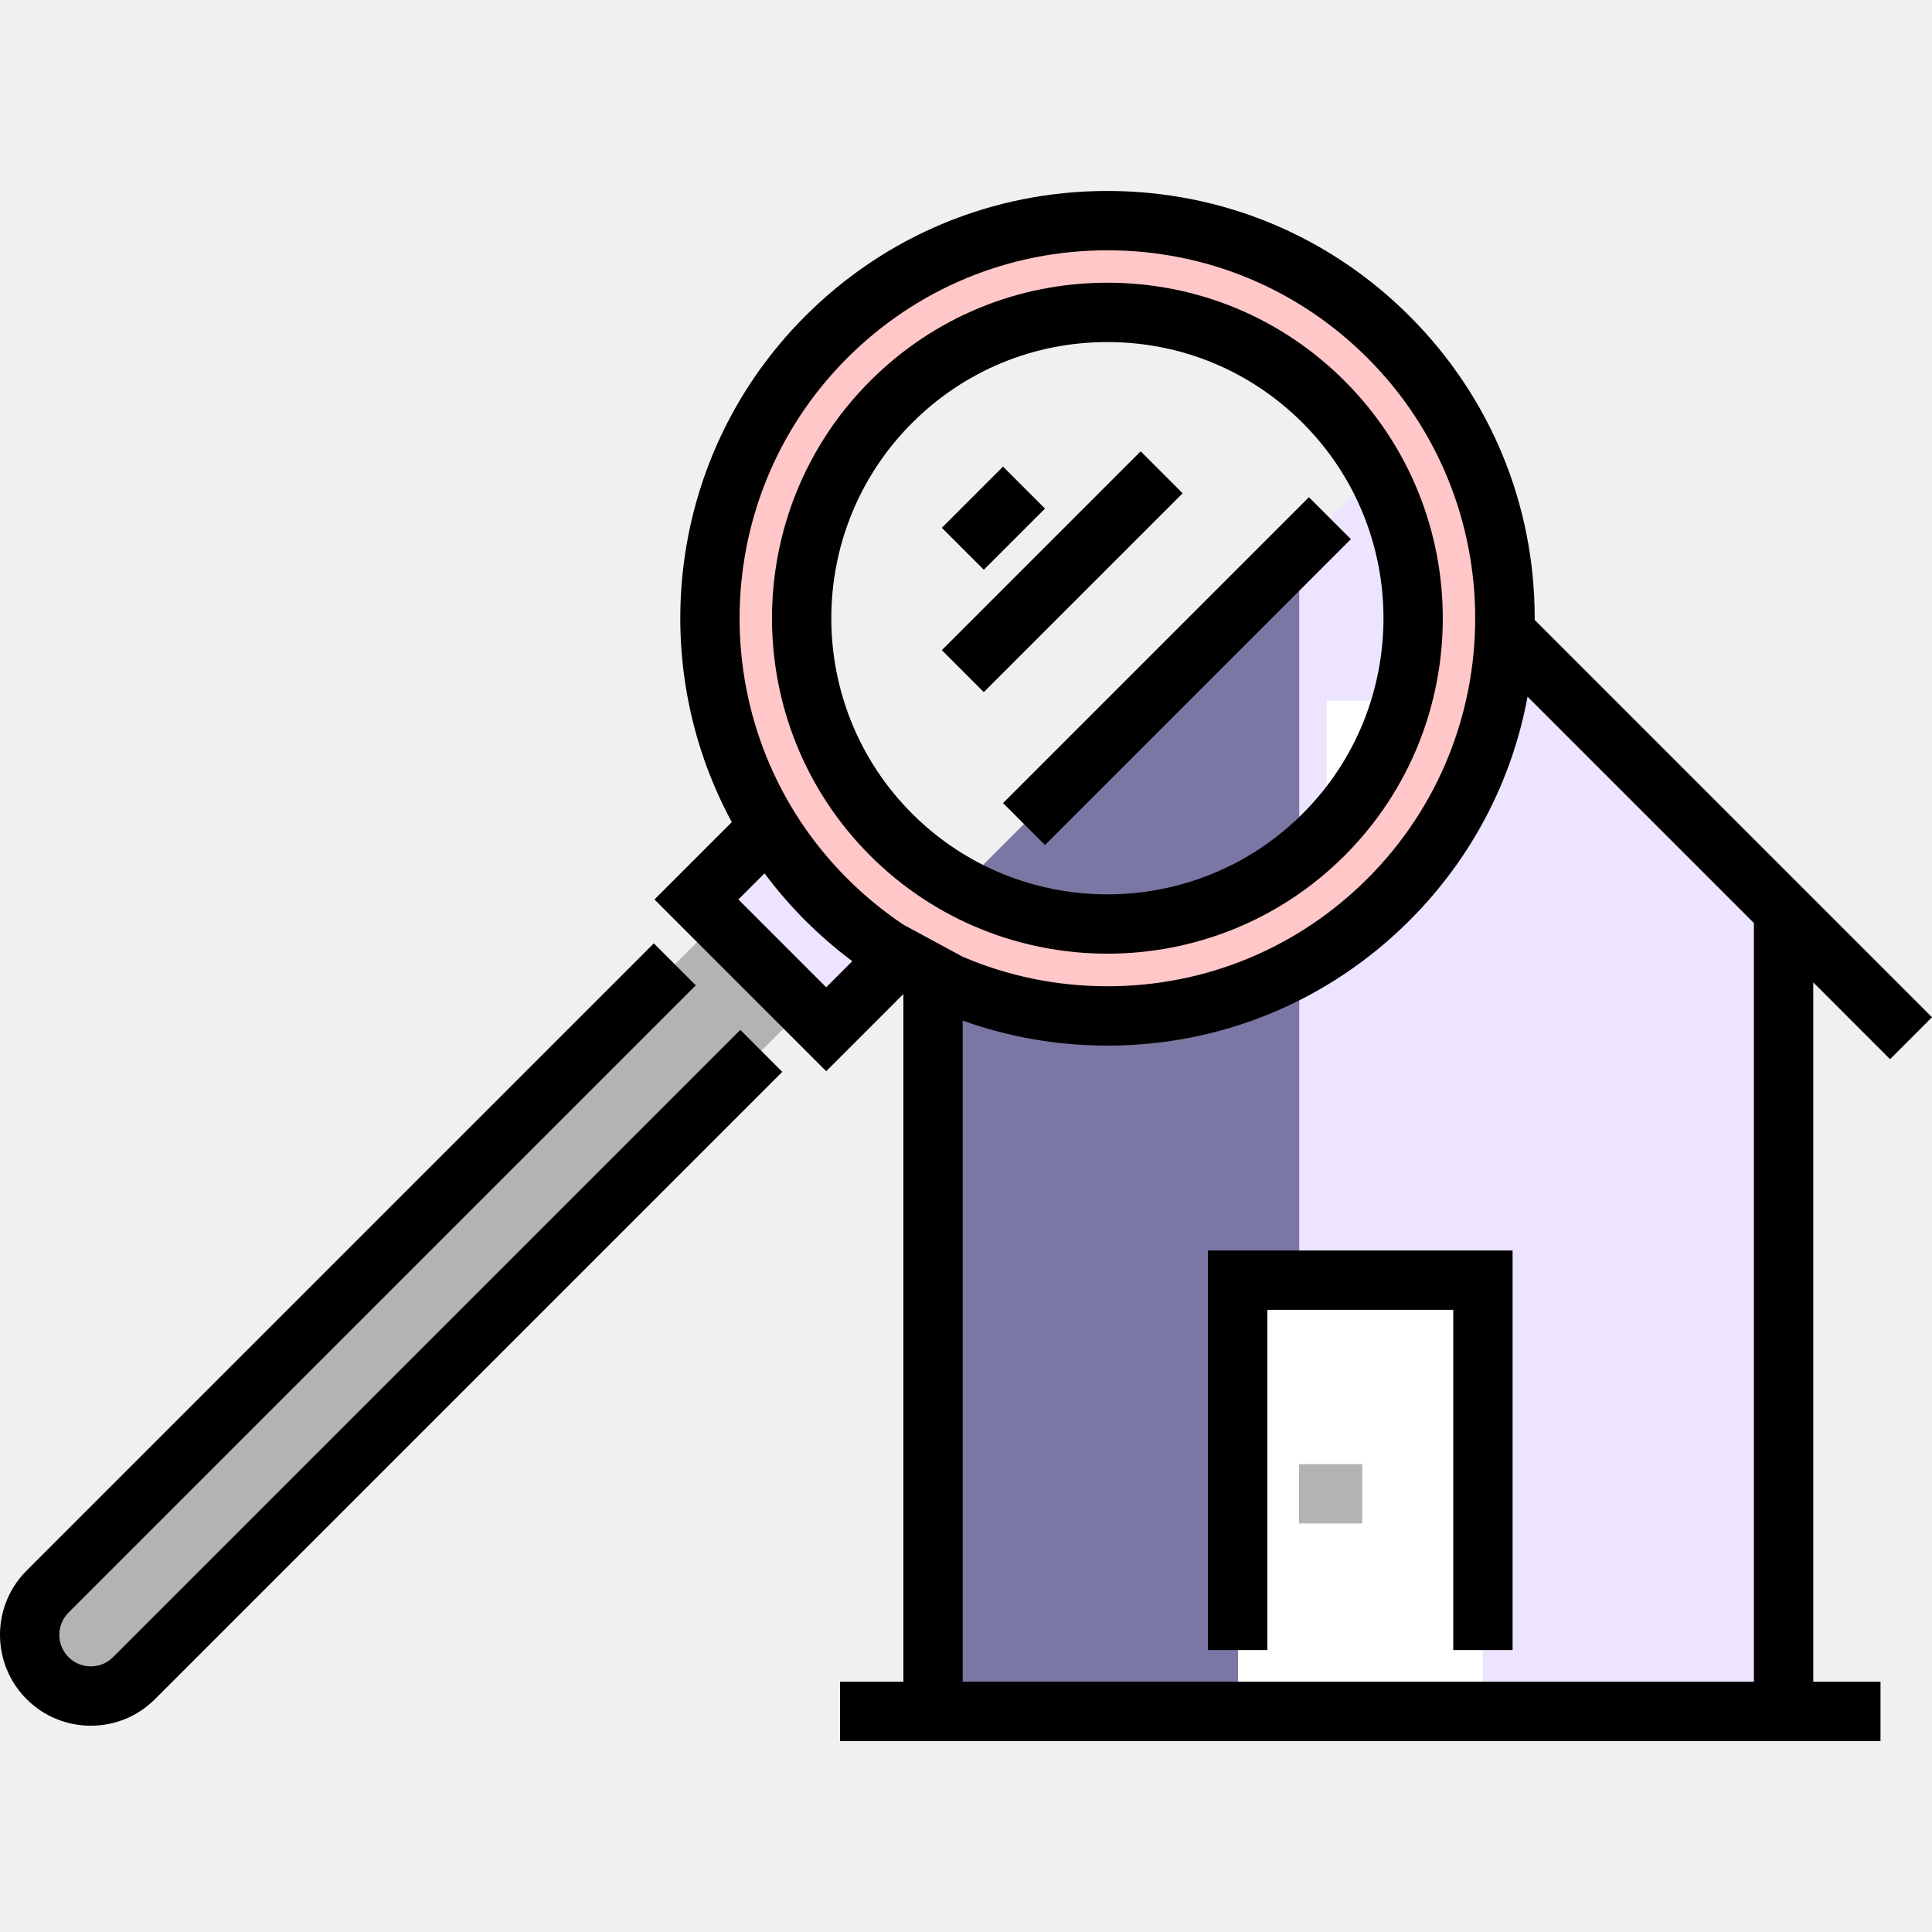
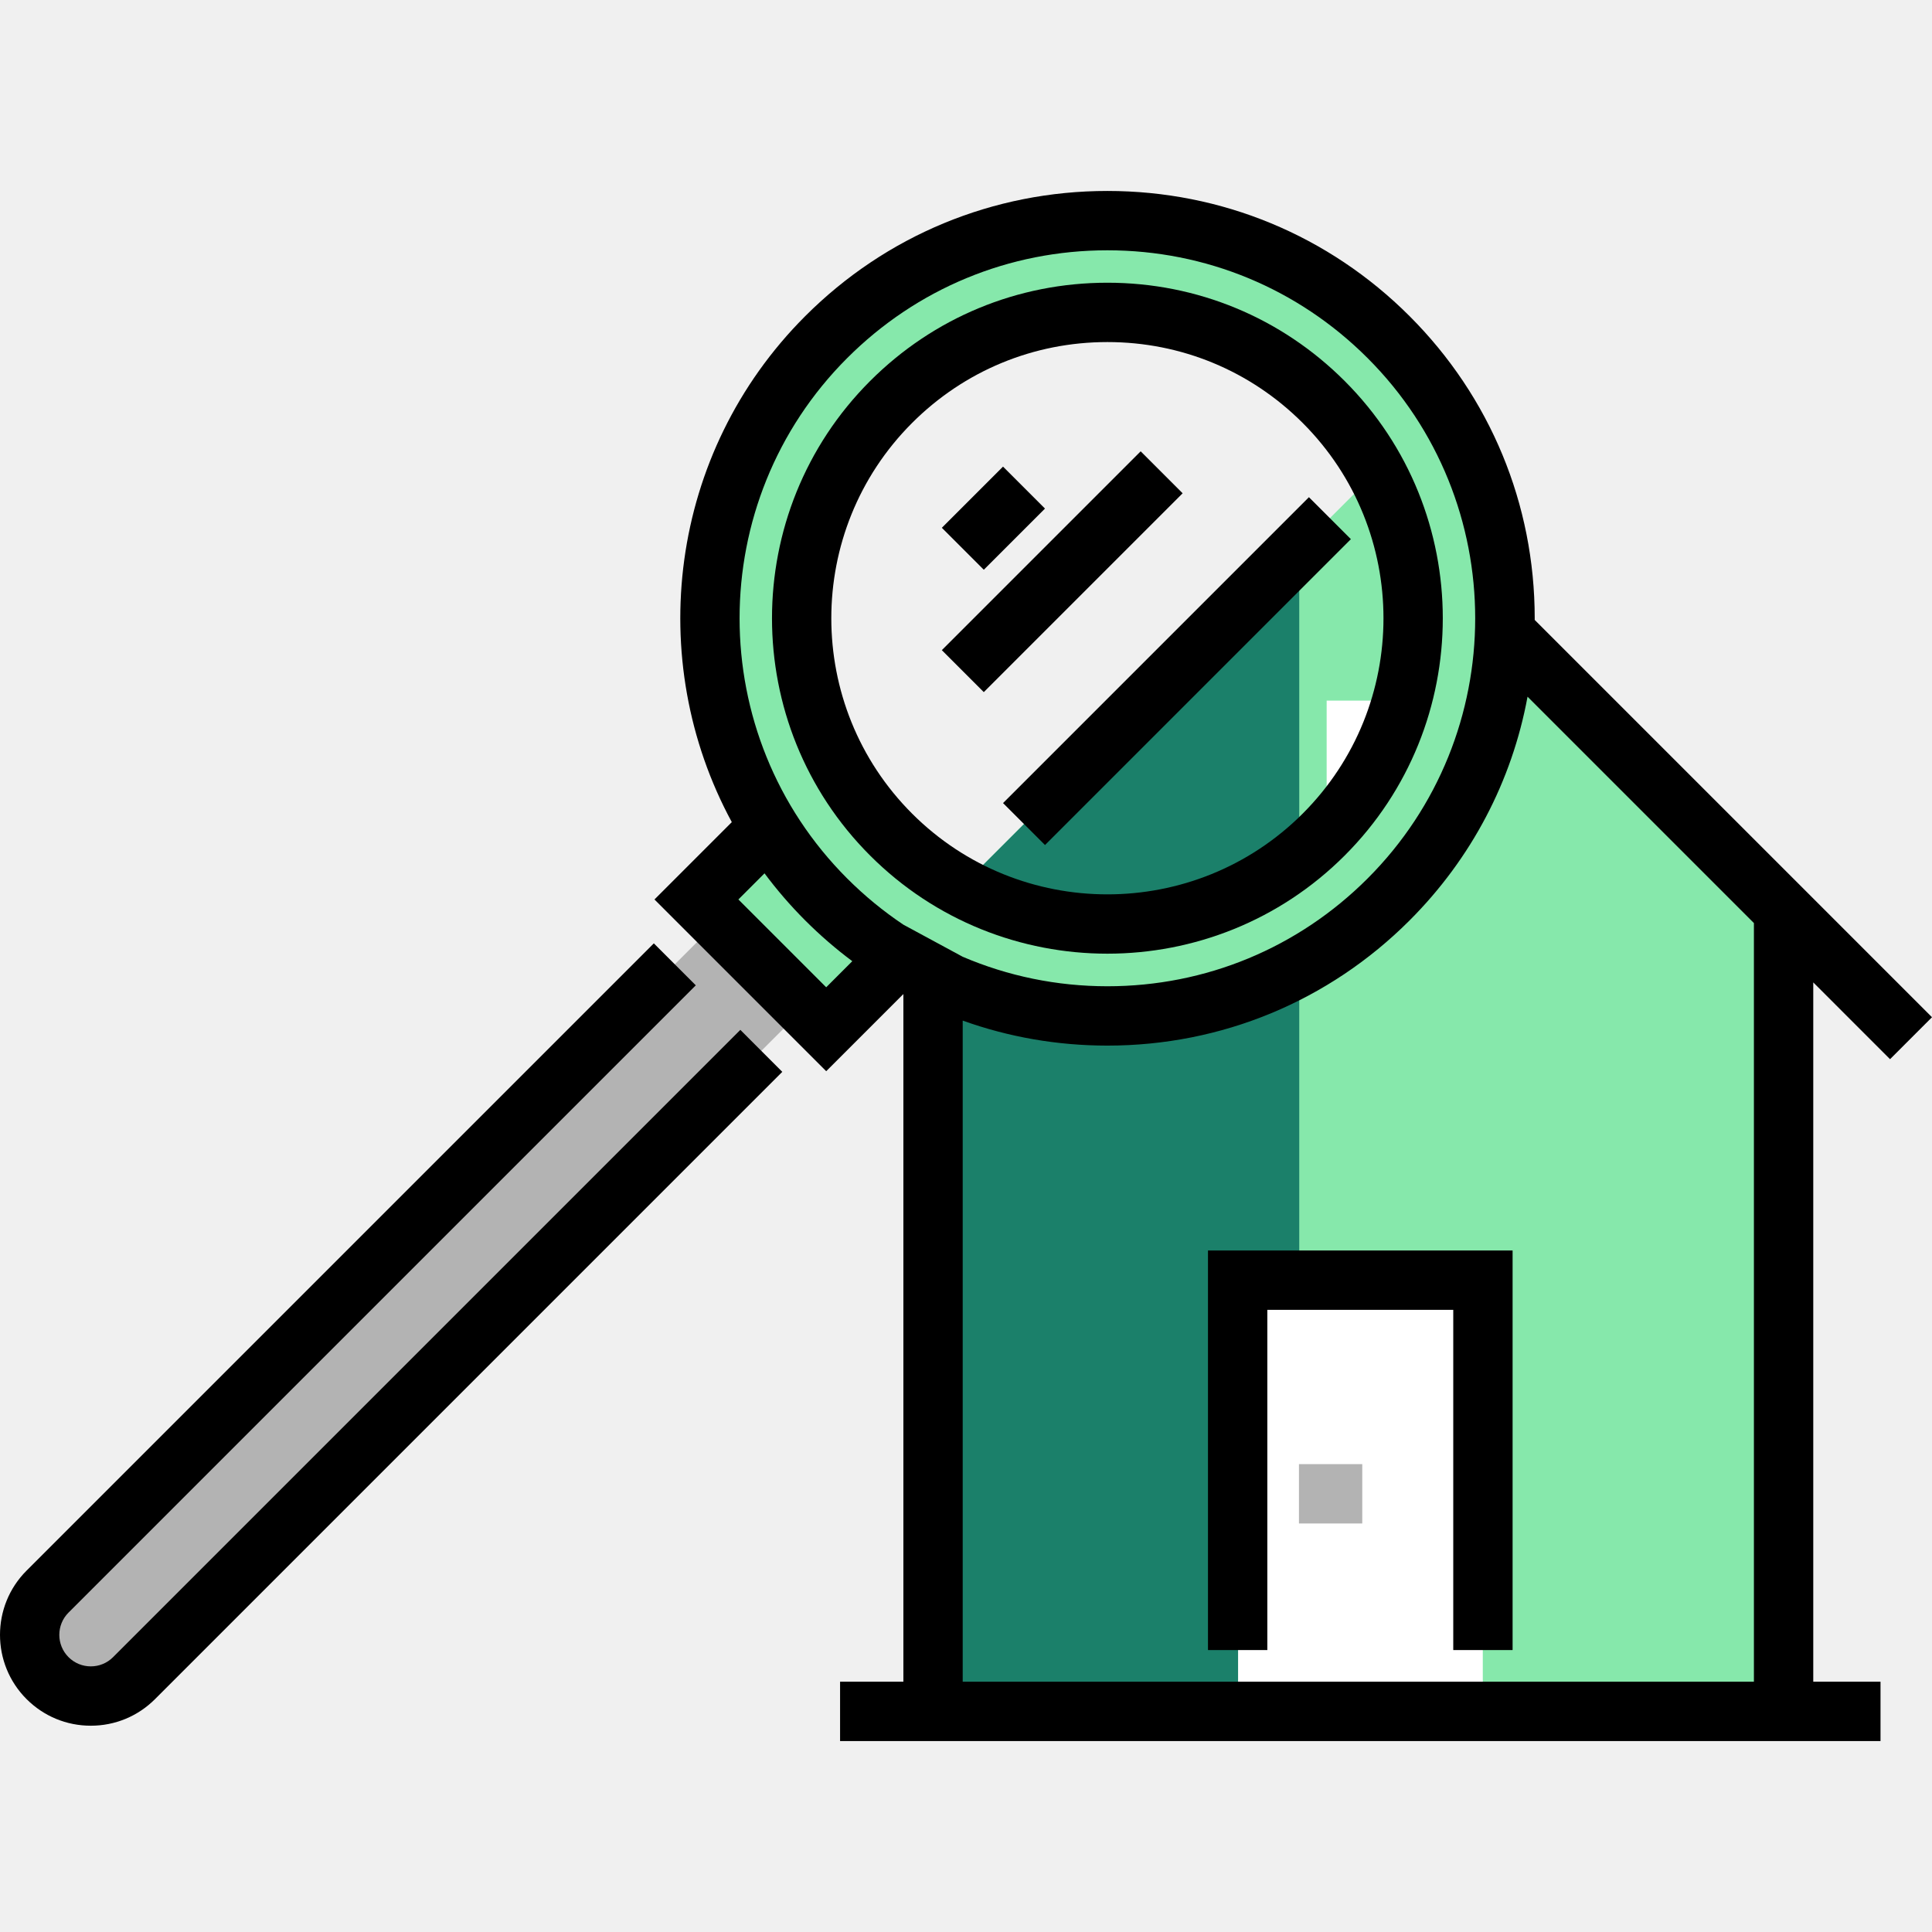
<svg xmlns="http://www.w3.org/2000/svg" version="1.1" id="Layer_1" viewBox="0 0 512.00 512.00" xml:space="preserve" width="800px" height="800px" fill="#000000" transform="rotate(0)" stroke="#000000" stroke-width="0.005">
  <g id="SVGRepo_bgCarrier" stroke-width="0" />
  <g id="SVGRepo_tracerCarrier" stroke-linecap="round" stroke-linejoin="round" stroke="#CCCCCC" stroke-width="11.264" />
  <g id="SVGRepo_iconCarrier">
-     <polygon style="fill:#EDE4FF;" points="474.015,453.472 247.038,453.472 247.038,242.707 360.526,129.219 474.015,242.707 " />
-     <polygon style="fill:#7A77A4;" points="344.313,453.472 247.038,453.472 247.038,242.707 344.313,145.431 " />
+     <polygon style="fill:#86E8AB;" points="474.015,453.472 247.038,453.472 247.038,242.707 360.526,129.219 474.015,242.707 " />
+     <polygon style="fill:#1B806A;" points="344.313,453.472 247.038,453.472 247.038,242.707 344.313,145.431 " />
    <rect x="328.105" y="339.983" style="fill:#FFFFFF;" width="64.85" height="113.488" />
    <rect x="304.043" y="120.53" transform="matrix(-0.7071 -0.7071 0.7071 -0.7071 406.6985 524.1599)" width="15.726" height="114.641" />
    <rect x="351.578" y="185.67" style="fill:#FFFFFF;" width="15.726" height="39.839" />
    <polygon points="400.854,437.282 385.128,437.282 385.128,347.12 335.854,347.12 335.854,437.282 320.128,437.282 320.128,331.394 400.854,331.394 " />
    <rect x="344.24" y="388.009" style="fill:#B3B3B3;" width="16.774" height="15.726" />
-     <polyline style="fill:#EDE4FF;" points="201.757,221.17 184.561,238.366 218.954,272.759 236.149,255.563 " />
+     <polyline style="fill:#86E8AB;" points="201.757,221.17 184.561,238.366 218.954,272.759 236.149,255.563 " />
    <path style="fill:#B3B3B3;" d="M190.989,243.403L12.6,421.792c-6.331,6.331-6.331,16.597,0,22.928l0,0 c6.331,6.331,16.597,6.331,22.928,0l177.058-177.058" />
-     <path style="fill:#FFC7C7;" d="M367.987,89.333c-41.154-41.154-107.878-41.154-149.033,0c-41.154,41.155-41.154,107.878,0,149.033 c41.155,41.154,107.878,41.154,149.033,0C409.14,197.211,409.14,130.488,367.987,89.333z M350.79,221.17 c-31.657,31.657-82.984,31.657-114.641,0c-31.657-31.657-31.657-82.983,0-114.641s82.983-31.657,114.641,0 S382.447,189.513,350.79,221.17z" />
+     <path style="fill:#86E8AB;" d="M367.987,89.333c-41.154-41.154-107.878-41.154-149.033,0c-41.154,41.155-41.154,107.878,0,149.033 c41.155,41.154,107.878,41.154,149.033,0C409.14,197.211,409.14,130.488,367.987,89.333z M350.79,221.17 c-31.657,31.657-82.984,31.657-114.641,0c-31.657-31.657-31.657-82.983,0-114.641s82.983-31.657,114.641,0 S382.447,189.513,350.79,221.17z" />
    <path d="M293.47,252.734c-22.775,0-45.542-8.666-62.88-26.003c-34.672-34.672-34.672-91.09,0-125.762 c16.796-16.796,39.127-26.046,62.88-26.046s46.084,9.25,62.88,26.046c34.672,34.672,34.672,91.09,0,125.762l0,0 C339.015,244.064,316.239,252.734,293.47,252.734z M293.47,90.649c-19.553,0-37.935,7.614-51.76,21.441 c-28.541,28.54-28.541,74.981,0,103.52c28.54,28.541,74.981,28.541,103.521,0c28.54-28.54,28.54-74.981,0-103.52 C331.404,98.263,313.023,90.649,293.47,90.649z" />
    <path d="M500.881,280.694L512,269.574L406.71,164.283c0.001-0.144,0.005-0.287,0.005-0.432c0-30.249-11.78-58.688-33.169-80.077 c-21.389-21.388-49.828-33.169-80.076-33.169c-30.249,0-58.687,11.78-80.076,33.169c-36.251,36.252-42.731,91.165-19.457,134.098 l-20.495,20.496l45.513,45.512l20.448-20.447V445.67h-16.774v15.726h275.727V445.67h-17.823V260.346L500.881,280.694z M224.513,94.894c18.419-18.419,42.909-28.563,68.956-28.563c26.048,0,50.538,10.144,68.957,28.563 c38.023,38.023,38.023,99.89,0,137.913c-18.419,18.419-42.909,28.563-68.957,28.563c-13.401,0-26.381-2.704-38.343-7.82 l-15.726-8.507c-5.295-3.543-10.282-7.631-14.888-12.238C186.491,194.783,186.491,132.917,224.513,94.894z M195.68,238.367 l6.925-6.925c3.245,4.356,6.837,8.533,10.788,12.485c3.929,3.929,8.1,7.532,12.474,10.798l-6.914,6.914L195.68,238.367z M464.806,445.669H255.127v-175.2c12.137,4.356,25.065,6.627,38.343,6.627c30.249,0,58.688-11.78,80.076-33.169 c16.406-16.406,27.15-36.962,31.269-59.298l59.99,59.99V445.669z" />
    <path d="M24.064,457.331c-6.431,0-12.477-2.505-17.024-7.052c-9.386-9.386-9.387-24.66,0-34.049l166.23-166.23l11.119,11.12 L18.16,427.351c-3.255,3.255-3.255,8.553,0,11.808c1.577,1.578,3.674,2.446,5.905,2.446c2.23,0,4.327-0.868,5.903-2.446 l166.229-166.23l11.119,11.12L41.088,450.28C36.541,454.827,30.495,457.331,24.064,457.331z" />
    <rect x="255.403" y="125.856" transform="matrix(-0.7071 -0.7071 0.7071 -0.7071 352.3227 420.5767)" width="15.726" height="22.927" />
    <rect x="273.637" y="114.25" transform="matrix(-0.7071 -0.7071 0.7071 -0.7071 373.4171 457.6931)" width="15.726" height="74.519" />
  </g>
</svg>
